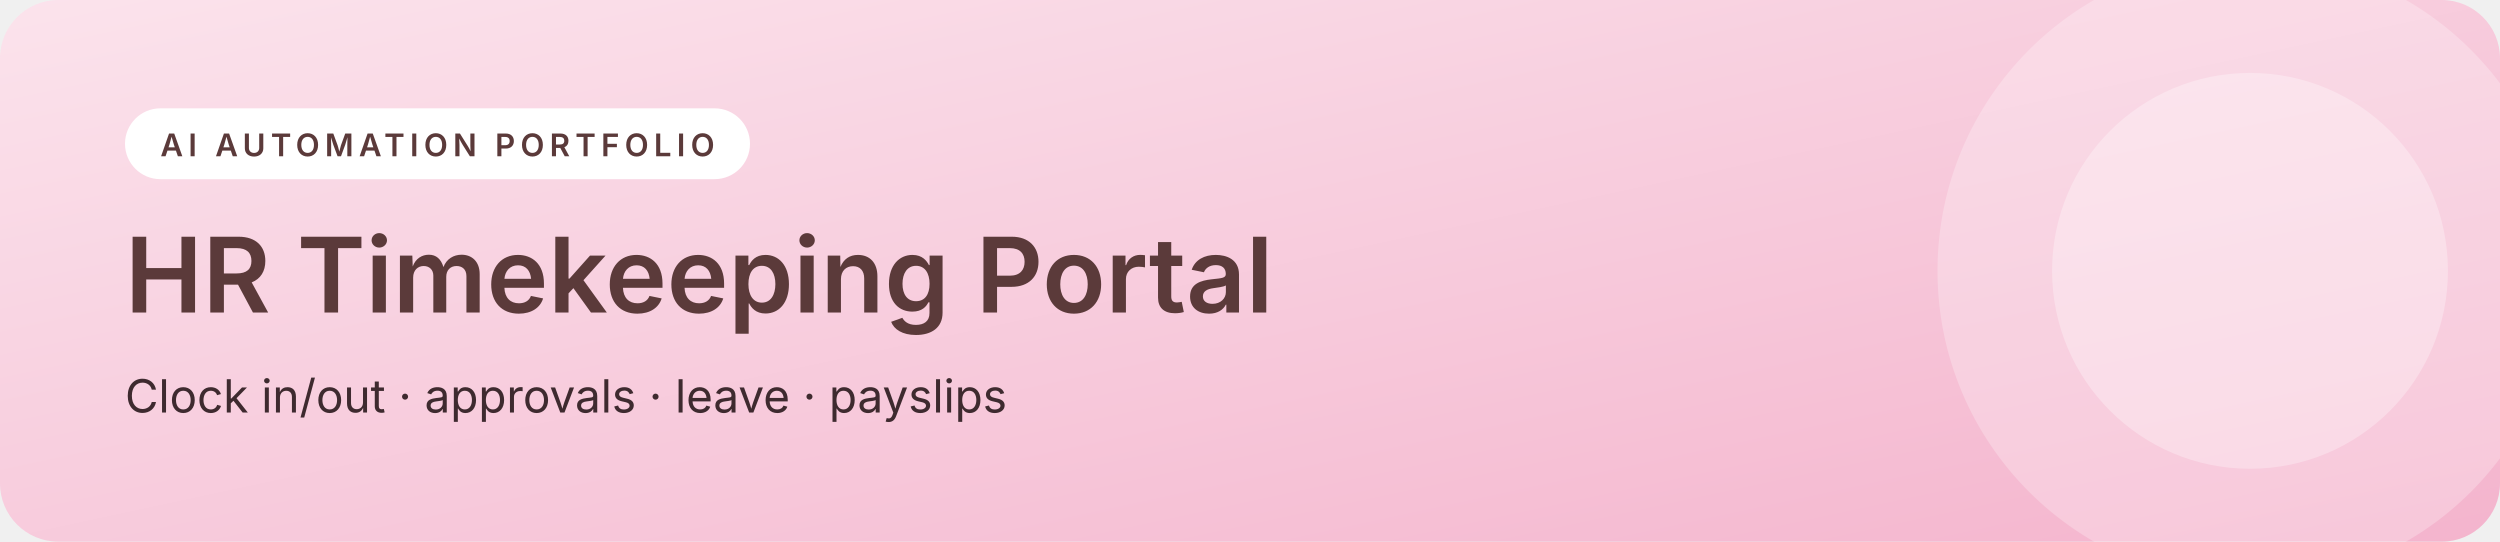
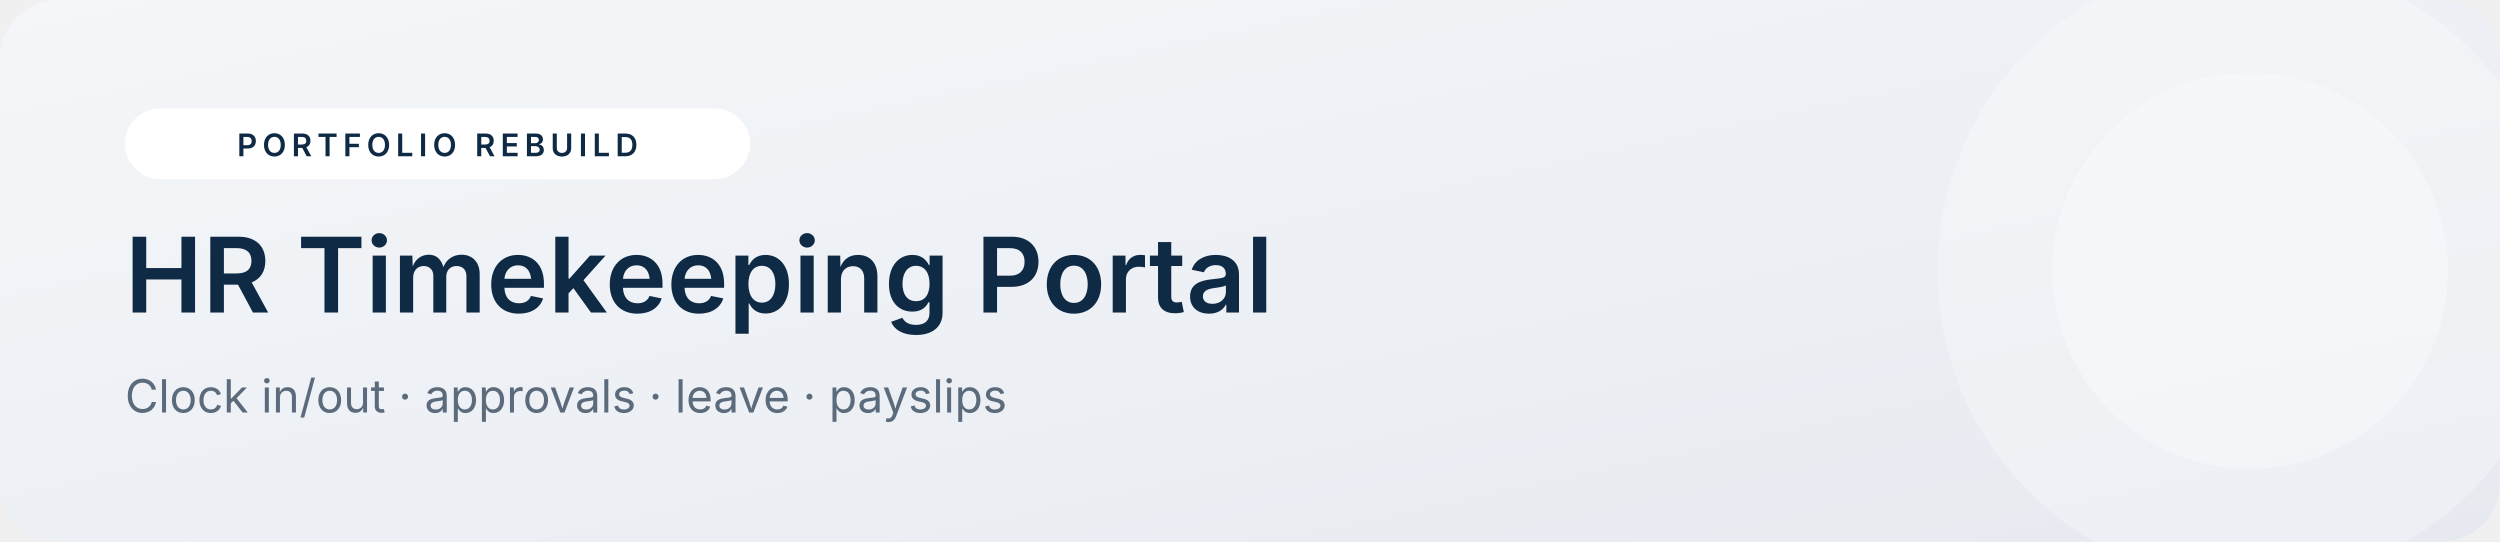
<svg xmlns="http://www.w3.org/2000/svg" width="1200" height="260" viewBox="0 0 1200 260">
  <defs>
    <linearGradient id="g" x1="0" y1="0" x2="1" y2="1">
-       <stop offset="0" stop-color="#FBE3EC" />
-       <stop offset="1" stop-color="#F4B4CD" />
+       <stop offset="0" stop-color="#F4F6F9" />
+       <stop offset="1" stop-color="#E6EAF0" />
    </linearGradient>
  </defs>
  <rect width="1200" height="260" rx="28" fill="url(#g)" />
  <circle cx="1080" cy="130" r="150" fill="#FFFFFF" opacity="0.25" />
  <circle cx="1080" cy="130" r="95" fill="#FFFFFF" opacity="0.3" />
  <rect x="60" y="52" width="300" height="34" rx="17" fill="#FFFFFF" />
-   <text x="210" y="75" text-anchor="middle" font-family="Inter,'DM Sans',Arial,sans-serif" font-size="15" font-weight="600" letter-spacing="2.5" fill="#5B3A3A">AI AUTOMATION PORTFOLIO</text>
-   <text x="60" y="150" font-family="Inter,'DM Sans',Arial,sans-serif" font-size="50" font-weight="600" fill="#5B3A3A">HR Timekeeping Portal</text>
-   <text x="60" y="198" font-family="Inter,'DM Sans',Arial,sans-serif" font-size="22" fill="#3E2A2F">Clock in/out · approvals · leave · payslips</text>
+   <text x="210" y="75" text-anchor="middle" font-family="Inter,'DM Sans',Arial,sans-serif" font-size="15" font-weight="600" letter-spacing="2.5" fill="#0F2A44">PORTFOLIO REBUILD</text>
+   <text x="60" y="150" font-family="Inter,'DM Sans',Arial,sans-serif" font-size="50" font-weight="600" fill="#0F2A44">HR Timekeeping Portal</text>
+   <text x="60" y="198" font-family="Inter,'DM Sans',Arial,sans-serif" font-size="22" fill="#5B6B7C">Clock in/out · approvals · leave · payslips</text>
</svg>
